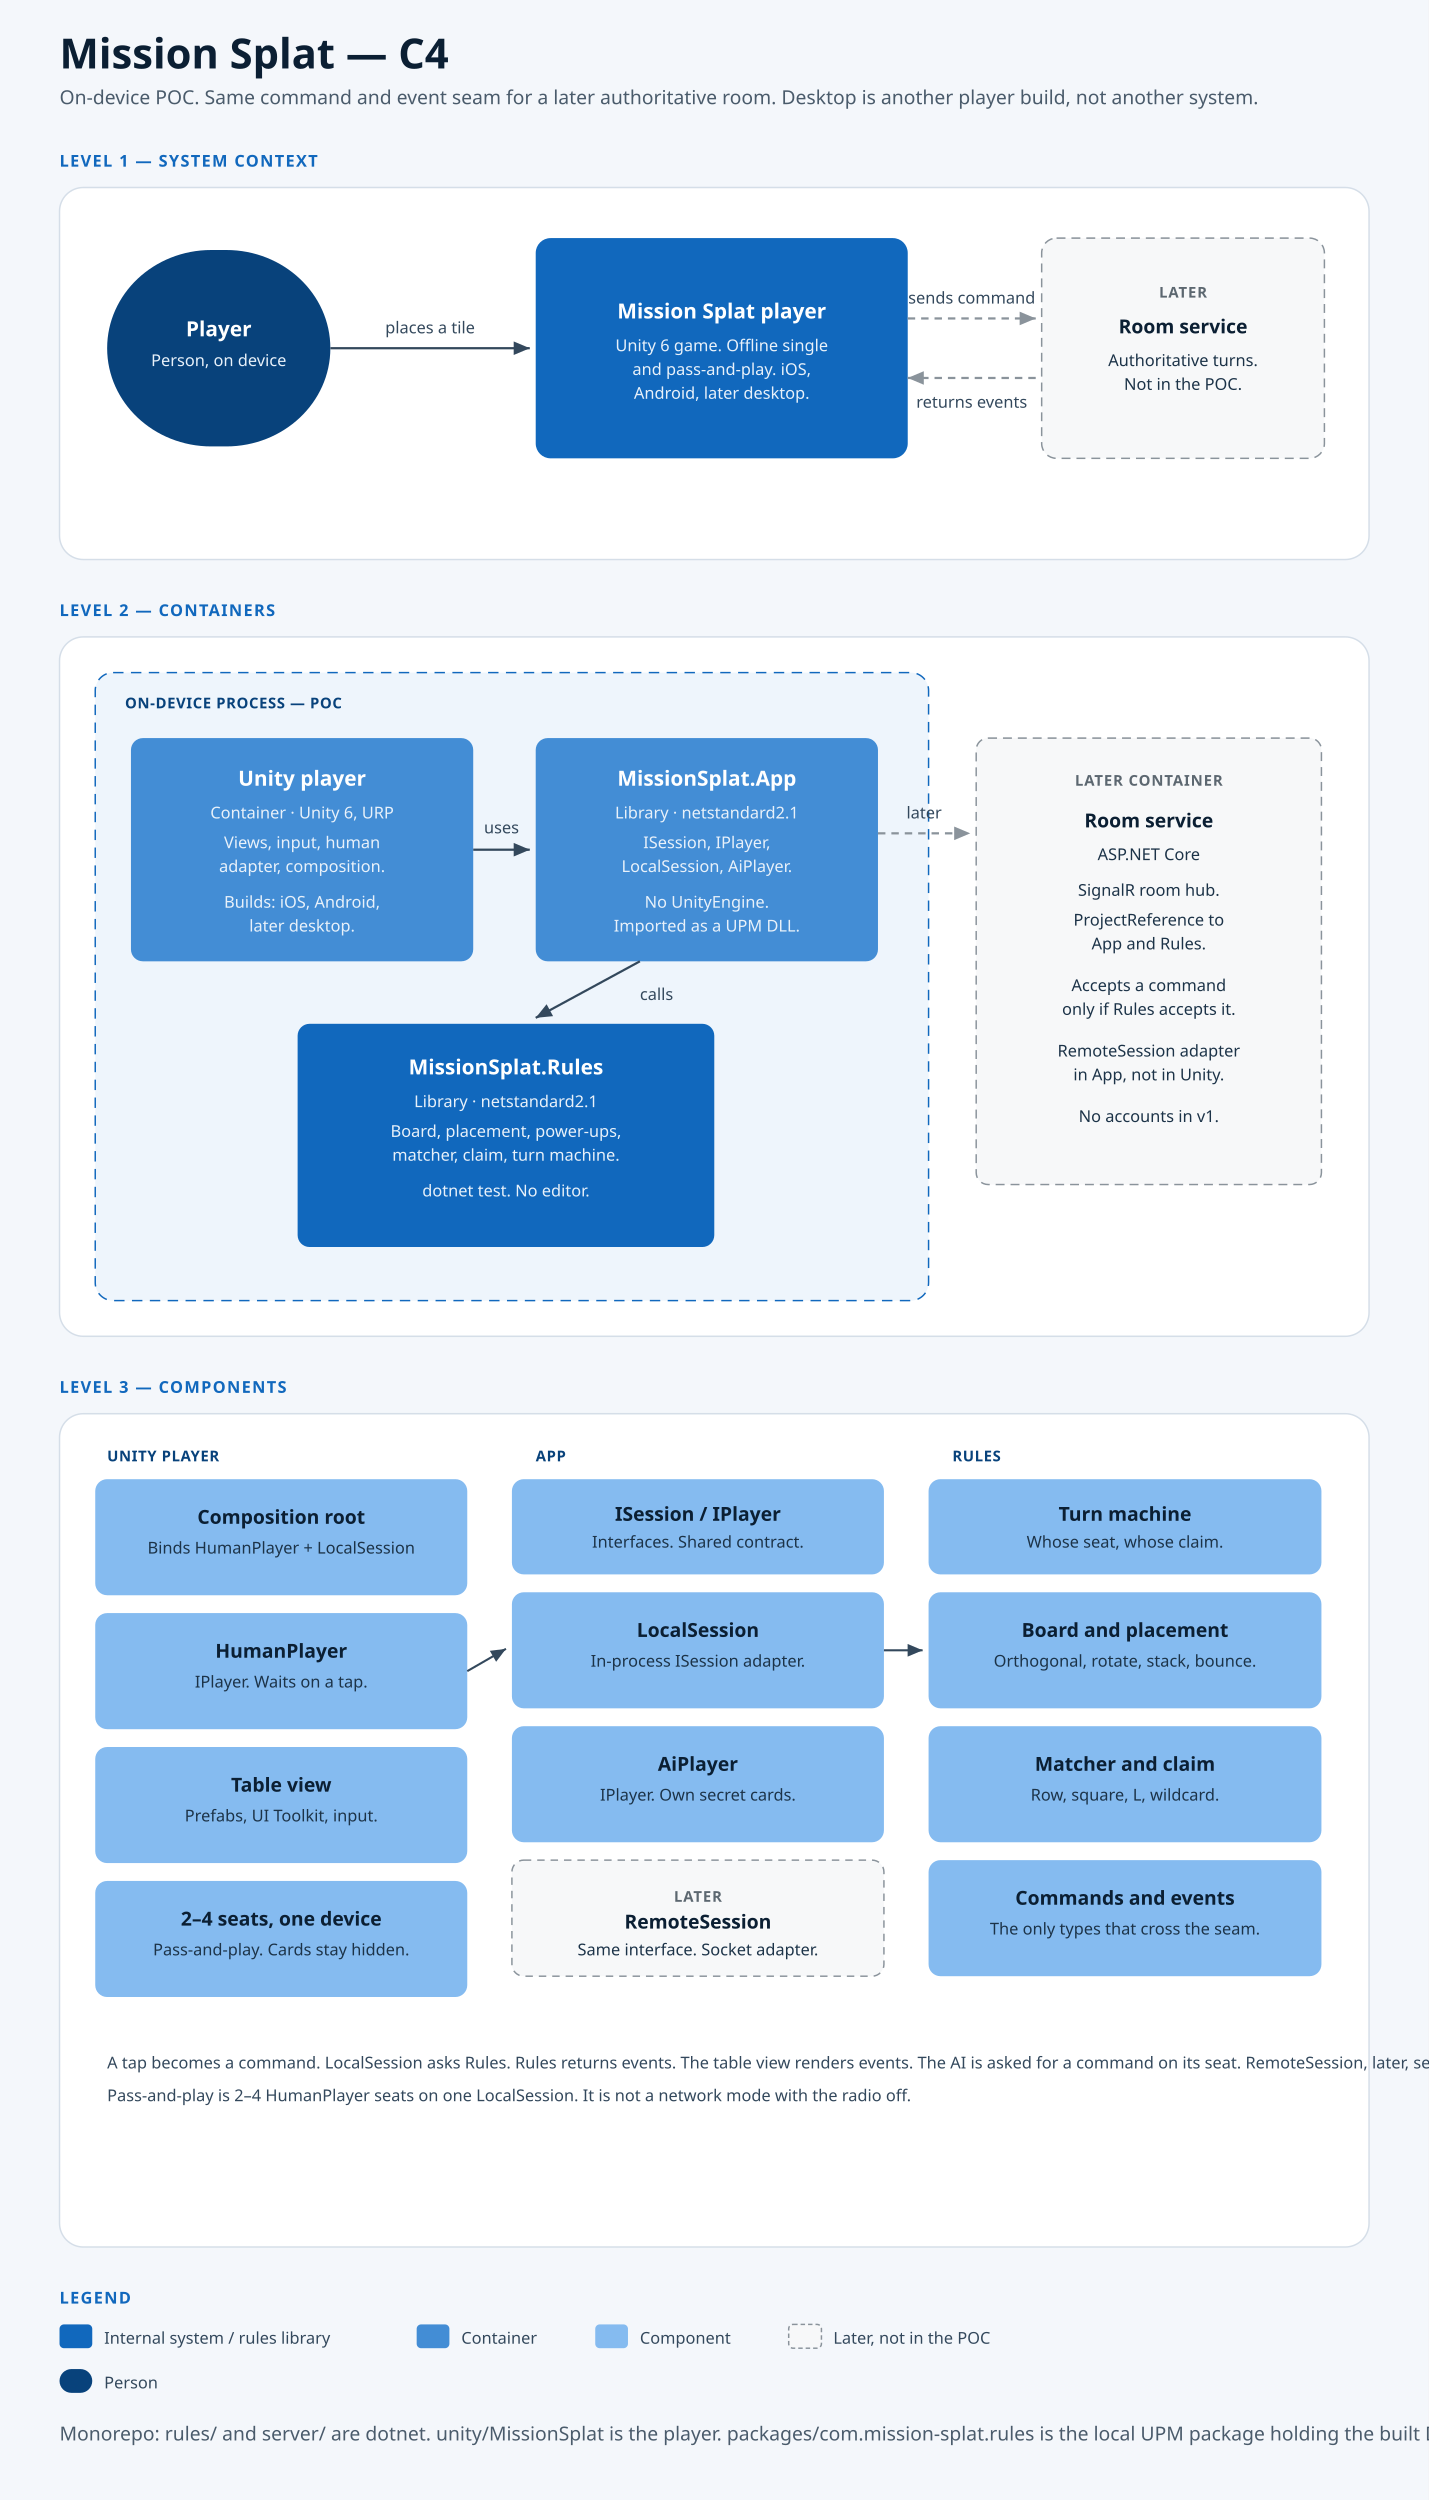
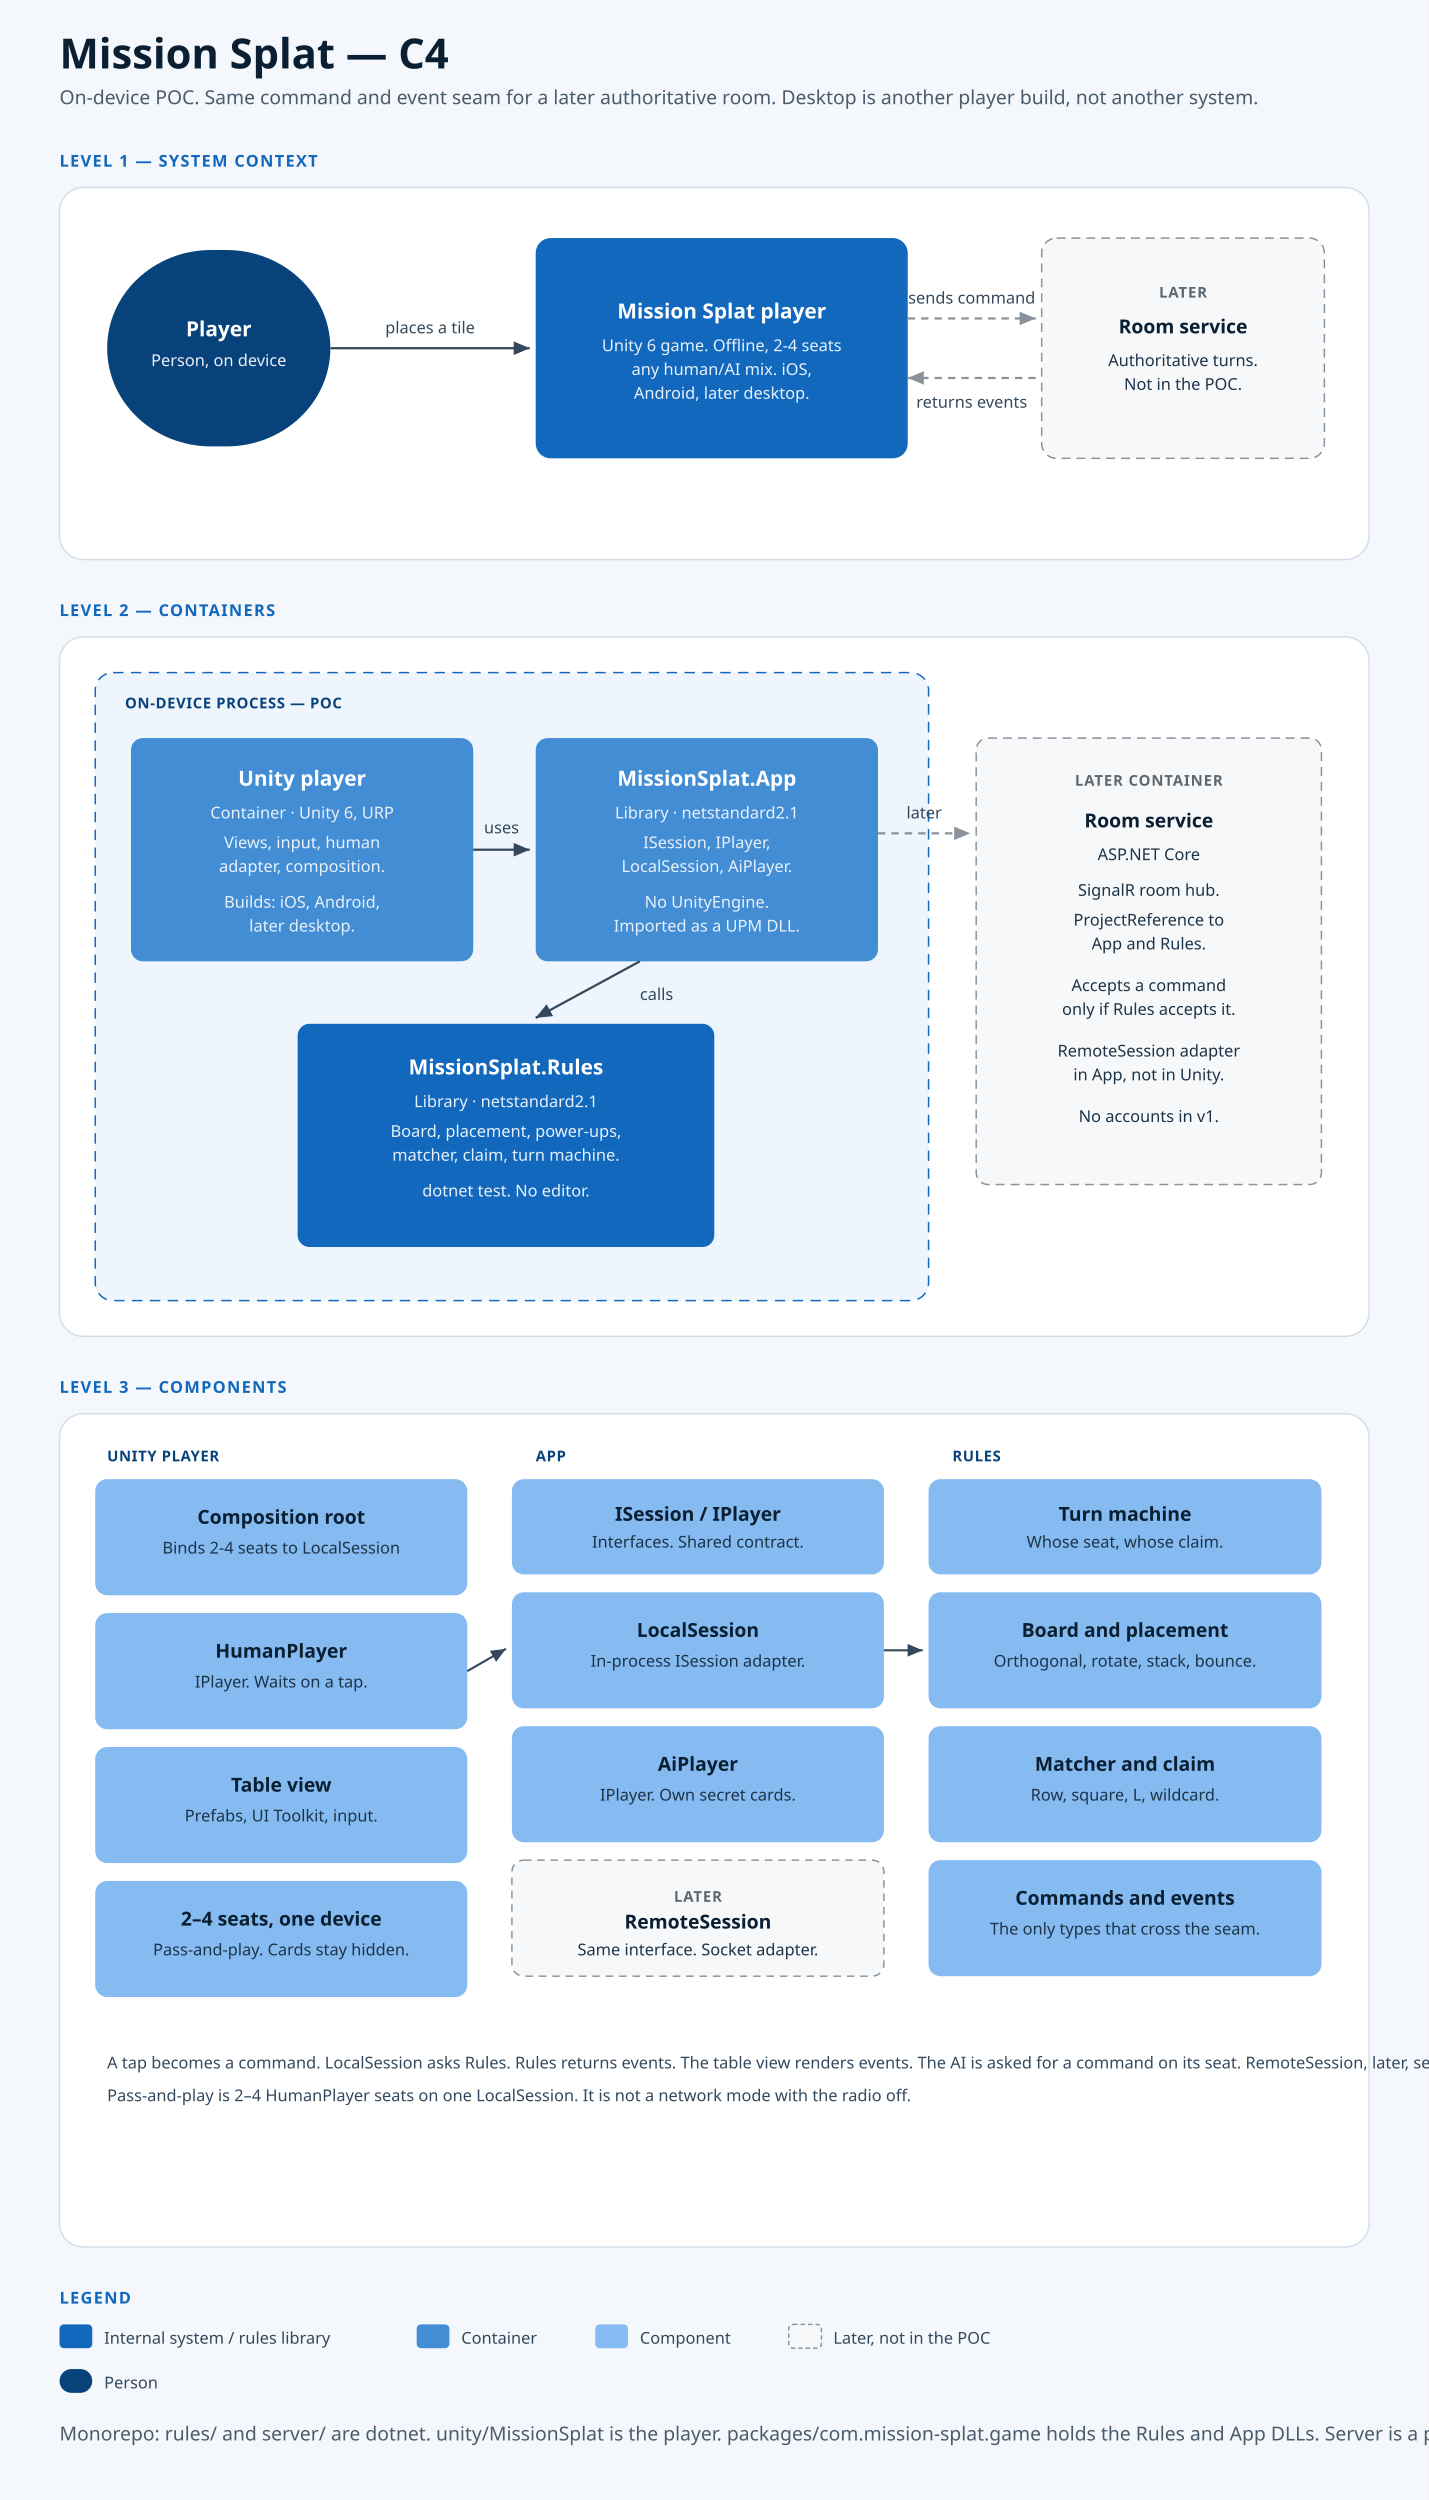
<svg xmlns="http://www.w3.org/2000/svg" viewBox="0 0 960 1680" width="960" height="1680" role="img" aria-labelledby="title desc">
  <defs>
    <style>
      .h1 { font: 700 28px system-ui, Segoe UI, sans-serif; fill: #0b1f33; }
      .h2 { font: 700 16px system-ui, Segoe UI, sans-serif; fill: #0b1f33; }
      .sub { font: 400 13px system-ui, Segoe UI, sans-serif; fill: #4a5b6b; }
      .box-title { font: 700 14px system-ui, Segoe UI, sans-serif; fill: #fff; }
      .box-title-dark { font: 700 13px system-ui, Segoe UI, sans-serif; fill: #0b1f33; }
      .box-body { font: 400 11px system-ui, Segoe UI, sans-serif; fill: #e8f1fa; }
      .box-body-dark { font: 400 11px system-ui, Segoe UI, sans-serif; fill: #1c3348; }
      .tag { font: 700 10px system-ui, Segoe UI, sans-serif; fill: #08427b; letter-spacing: .04em; }
      .rel { font: 400 11px system-ui, Segoe UI, sans-serif; fill: #33485c; }
      .level { font: 700 11px system-ui, Segoe UI, sans-serif; fill: #1168bd; letter-spacing: .08em; }
      .future { font: 700 10px system-ui, Segoe UI, sans-serif; fill: #5c6770; letter-spacing: .06em; }
    </style>
    <marker id="arrow" viewBox="0 0 10 10" refX="9" refY="5" markerWidth="8" markerHeight="8" orient="auto-start-reverse">
      <path d="M 0 1.2 L 9 5 L 0 8.8 z" fill="#33485c" />
    </marker>
    <marker id="arrow-future" viewBox="0 0 10 10" refX="9" refY="5" markerWidth="8" markerHeight="8" orient="auto-start-reverse">
      <path d="M 0 1.2 L 9 5 L 0 8.8 z" fill="#8a939b" />
    </marker>
  </defs>
  <rect width="960" height="1680" fill="#f4f7fb" />
  <text x="40" y="46" class="h1">Mission Splat — C4</text>
  <text x="40" y="70" class="sub">On-device POC. Same command and event seam for a later authoritative room. Desktop is another player build, not another system.</text>
  <text x="40" y="112" class="level">LEVEL 1 — SYSTEM CONTEXT</text>
  <rect x="40" y="126" width="880" height="250" rx="16" fill="#fff" stroke="#d5dee8" />
  <rect x="72" y="168" width="150" height="132" rx="70" fill="#08427b" />
  <text x="147" y="226" text-anchor="middle" class="box-title">Player</text>
  <text x="147" y="246" text-anchor="middle" class="box-body">Person, on device</text>
  <rect x="360" y="160" width="250" height="148" rx="10" fill="#1168bd" />
  <text x="485" y="214" text-anchor="middle" class="box-title">Mission Splat player</text>
-   <text x="485" y="236" text-anchor="middle" class="box-body">Unity 6 game. Offline single</text>
-   <text x="485" y="252" text-anchor="middle" class="box-body">and pass-and-play. iOS,</text>
+   <text x="485" y="236" text-anchor="middle" class="box-body">Unity 6 game. Offline, 2-4 seats</text>
+   <text x="485" y="252" text-anchor="middle" class="box-body">any human/AI mix. iOS,</text>
  <text x="485" y="268" text-anchor="middle" class="box-body">Android, later desktop.</text>
  <rect x="700" y="160" width="190" height="148" rx="10" fill="#f7f8f9" stroke="#8a939b" stroke-dasharray="6 4" />
  <text x="795" y="200" text-anchor="middle" class="future">LATER</text>
  <text x="795" y="224" text-anchor="middle" class="box-title-dark">Room service</text>
  <text x="795" y="246" text-anchor="middle" class="box-body-dark">Authoritative turns.</text>
  <text x="795" y="262" text-anchor="middle" class="box-body-dark">Not in the POC.</text>
  <line x1="222" y1="234" x2="356" y2="234" stroke="#33485c" stroke-width="1.5" marker-end="url(#arrow)" />
  <text x="289" y="224" text-anchor="middle" class="rel">places a tile</text>
  <line x1="610" y1="214" x2="696" y2="214" stroke="#8a939b" stroke-width="1.5" stroke-dasharray="5 4" marker-end="url(#arrow-future)" />
  <text x="653" y="204" text-anchor="middle" class="rel">sends command</text>
  <line x1="696" y1="254" x2="610" y2="254" stroke="#8a939b" stroke-width="1.5" stroke-dasharray="5 4" marker-end="url(#arrow-future)" />
  <text x="653" y="274" text-anchor="middle" class="rel">returns events</text>
  <text x="40" y="414" class="level">LEVEL 2 — CONTAINERS</text>
  <rect x="40" y="428" width="880" height="470" rx="16" fill="#fff" stroke="#d5dee8" />
  <rect x="64" y="452" width="560" height="422" rx="12" fill="#eef5fc" stroke="#1168bd" stroke-dasharray="7 5" />
  <text x="84" y="476" class="tag">ON-DEVICE PROCESS — POC</text>
  <rect x="88" y="496" width="230" height="150" rx="8" fill="#438dd5" />
  <text x="203" y="528" text-anchor="middle" class="box-title">Unity player</text>
  <text x="203" y="550" text-anchor="middle" class="box-body">Container · Unity 6, URP</text>
  <text x="203" y="570" text-anchor="middle" class="box-body">Views, input, human</text>
  <text x="203" y="586" text-anchor="middle" class="box-body">adapter, composition.</text>
  <text x="203" y="610" text-anchor="middle" class="box-body">Builds: iOS, Android,</text>
  <text x="203" y="626" text-anchor="middle" class="box-body">later desktop.</text>
  <rect x="360" y="496" width="230" height="150" rx="8" fill="#438dd5" />
  <text x="475" y="528" text-anchor="middle" class="box-title">MissionSplat.App</text>
  <text x="475" y="550" text-anchor="middle" class="box-body">Library · netstandard2.1</text>
  <text x="475" y="570" text-anchor="middle" class="box-body">ISession, IPlayer,</text>
  <text x="475" y="586" text-anchor="middle" class="box-body">LocalSession, AiPlayer.</text>
  <text x="475" y="610" text-anchor="middle" class="box-body">No UnityEngine.</text>
  <text x="475" y="626" text-anchor="middle" class="box-body">Imported as a UPM DLL.</text>
  <rect x="200" y="688" width="280" height="150" rx="8" fill="#1168bd" />
  <text x="340" y="722" text-anchor="middle" class="box-title">MissionSplat.Rules</text>
  <text x="340" y="744" text-anchor="middle" class="box-body">Library · netstandard2.1</text>
  <text x="340" y="764" text-anchor="middle" class="box-body">Board, placement, power-ups,</text>
  <text x="340" y="780" text-anchor="middle" class="box-body">matcher, claim, turn machine.</text>
  <text x="340" y="804" text-anchor="middle" class="box-body">dotnet test. No editor.</text>
  <line x1="318" y1="571" x2="356" y2="571" stroke="#33485c" stroke-width="1.5" marker-end="url(#arrow)" />
  <text x="337" y="560" text-anchor="middle" class="rel">uses</text>
  <line x1="430" y1="646" x2="360" y2="684" stroke="#33485c" stroke-width="1.5" marker-end="url(#arrow)" />
  <text x="430" y="672" class="rel">calls</text>
  <rect x="656" y="496" width="232" height="300" rx="8" fill="#f7f8f9" stroke="#8a939b" stroke-dasharray="6 4" />
  <text x="772" y="528" text-anchor="middle" class="future">LATER CONTAINER</text>
  <text x="772" y="556" text-anchor="middle" class="box-title-dark">Room service</text>
  <text x="772" y="578" text-anchor="middle" class="box-body-dark">ASP.NET Core</text>
  <text x="772" y="602" text-anchor="middle" class="box-body-dark">SignalR room hub.</text>
  <text x="772" y="622" text-anchor="middle" class="box-body-dark">ProjectReference to</text>
  <text x="772" y="638" text-anchor="middle" class="box-body-dark">App and Rules.</text>
  <text x="772" y="666" text-anchor="middle" class="box-body-dark">Accepts a command</text>
  <text x="772" y="682" text-anchor="middle" class="box-body-dark">only if Rules accepts it.</text>
  <text x="772" y="710" text-anchor="middle" class="box-body-dark">RemoteSession adapter</text>
  <text x="772" y="726" text-anchor="middle" class="box-body-dark">in App, not in Unity.</text>
  <text x="772" y="754" text-anchor="middle" class="box-body-dark">No accounts in v1.</text>
  <line x1="590" y1="560" x2="652" y2="560" stroke="#8a939b" stroke-width="1.5" stroke-dasharray="5 4" marker-end="url(#arrow-future)" />
  <text x="621" y="550" text-anchor="middle" class="rel">later</text>
  <text x="40" y="936" class="level">LEVEL 3 — COMPONENTS</text>
  <rect x="40" y="950" width="880" height="560" rx="16" fill="#fff" stroke="#d5dee8" />
  <text x="72" y="982" class="tag">UNITY PLAYER</text>
  <rect x="64" y="994" width="250" height="78" rx="8" fill="#85bbf0" />
  <text x="189" y="1024" text-anchor="middle" class="box-title-dark">Composition root</text>
-   <text x="189" y="1044" text-anchor="middle" class="box-body-dark">Binds HumanPlayer + LocalSession</text>
+   <text x="189" y="1044" text-anchor="middle" class="box-body-dark">Binds 2-4 seats to LocalSession</text>
  <rect x="64" y="1084" width="250" height="78" rx="8" fill="#85bbf0" />
  <text x="189" y="1114" text-anchor="middle" class="box-title-dark">HumanPlayer</text>
  <text x="189" y="1134" text-anchor="middle" class="box-body-dark">IPlayer. Waits on a tap.</text>
  <rect x="64" y="1174" width="250" height="78" rx="8" fill="#85bbf0" />
  <text x="189" y="1204" text-anchor="middle" class="box-title-dark">Table view</text>
  <text x="189" y="1224" text-anchor="middle" class="box-body-dark">Prefabs, UI Toolkit, input.</text>
  <rect x="64" y="1264" width="250" height="78" rx="8" fill="#85bbf0" />
  <text x="189" y="1294" text-anchor="middle" class="box-title-dark">2–4 seats, one device</text>
  <text x="189" y="1314" text-anchor="middle" class="box-body-dark">Pass-and-play. Cards stay hidden.</text>
  <text x="360" y="982" class="tag">APP</text>
  <rect x="344" y="994" width="250" height="64" rx="8" fill="#85bbf0" />
  <text x="469" y="1022" text-anchor="middle" class="box-title-dark">ISession / IPlayer</text>
  <text x="469" y="1040" text-anchor="middle" class="box-body-dark">Interfaces. Shared contract.</text>
  <rect x="344" y="1070" width="250" height="78" rx="8" fill="#85bbf0" />
  <text x="469" y="1100" text-anchor="middle" class="box-title-dark">LocalSession</text>
  <text x="469" y="1120" text-anchor="middle" class="box-body-dark">In-process ISession adapter.</text>
  <rect x="344" y="1160" width="250" height="78" rx="8" fill="#85bbf0" />
  <text x="469" y="1190" text-anchor="middle" class="box-title-dark">AiPlayer</text>
  <text x="469" y="1210" text-anchor="middle" class="box-body-dark">IPlayer. Own secret cards.</text>
  <rect x="344" y="1250" width="250" height="78" rx="8" fill="#f7f8f9" stroke="#8a939b" stroke-dasharray="5 4" />
  <text x="469" y="1278" text-anchor="middle" class="future">LATER</text>
  <text x="469" y="1296" text-anchor="middle" class="box-title-dark">RemoteSession</text>
  <text x="469" y="1314" text-anchor="middle" class="box-body-dark">Same interface. Socket adapter.</text>
  <text x="640" y="982" class="tag">RULES</text>
  <rect x="624" y="994" width="264" height="64" rx="8" fill="#85bbf0" />
  <text x="756" y="1022" text-anchor="middle" class="box-title-dark">Turn machine</text>
  <text x="756" y="1040" text-anchor="middle" class="box-body-dark">Whose seat, whose claim.</text>
  <rect x="624" y="1070" width="264" height="78" rx="8" fill="#85bbf0" />
  <text x="756" y="1100" text-anchor="middle" class="box-title-dark">Board and placement</text>
  <text x="756" y="1120" text-anchor="middle" class="box-body-dark">Orthogonal, rotate, stack, bounce.</text>
  <rect x="624" y="1160" width="264" height="78" rx="8" fill="#85bbf0" />
  <text x="756" y="1190" text-anchor="middle" class="box-title-dark">Matcher and claim</text>
  <text x="756" y="1210" text-anchor="middle" class="box-body-dark">Row, square, L, wildcard.</text>
  <rect x="624" y="1250" width="264" height="78" rx="8" fill="#85bbf0" />
  <text x="756" y="1280" text-anchor="middle" class="box-title-dark">Commands and events</text>
  <text x="756" y="1300" text-anchor="middle" class="box-body-dark">The only types that cross the seam.</text>
  <line x1="314" y1="1123" x2="340" y2="1108" stroke="#33485c" stroke-width="1.4" marker-end="url(#arrow)" />
  <line x1="594" y1="1109" x2="620" y2="1109" stroke="#33485c" stroke-width="1.4" marker-end="url(#arrow)" />
  <text x="72" y="1390" class="rel">A tap becomes a command. LocalSession asks Rules. Rules returns events. The table view renders events. The AI is asked for a command on its seat. RemoteSession, later, sends that same command and renders the events the room returns.</text>
  <text x="72" y="1412" class="rel">Pass-and-play is 2–4 HumanPlayer seats on one LocalSession. It is not a network mode with the radio off.</text>
  <text x="40" y="1548" class="level">LEGEND</text>
  <rect x="40" y="1562" width="22" height="16" rx="3" fill="#1168bd" />
  <text x="70" y="1575" class="rel">Internal system / rules library</text>
  <rect x="280" y="1562" width="22" height="16" rx="3" fill="#438dd5" />
  <text x="310" y="1575" class="rel">Container</text>
  <rect x="400" y="1562" width="22" height="16" rx="3" fill="#85bbf0" />
  <text x="430" y="1575" class="rel">Component</text>
  <rect x="530" y="1562" width="22" height="16" rx="3" fill="#f7f8f9" stroke="#8a939b" stroke-dasharray="3 2" />
  <text x="560" y="1575" class="rel">Later, not in the POC</text>
  <rect x="40" y="1592" width="22" height="16" rx="8" fill="#08427b" />
  <text x="70" y="1605" class="rel">Person</text>
-   <text x="40" y="1640" class="sub">Monorepo: rules/ and server/ are dotnet. unity/MissionSplat is the player. packages/com.mission-splat.rules is the local UPM package holding the built DLL. Server is a project reference, not a Unity import.</text>
+   <text x="40" y="1640" class="sub">Monorepo: rules/ and server/ are dotnet. unity/MissionSplat is the player. packages/com.mission-splat.game holds the Rules and App DLLs. Server is a project reference, not a Unity import.</text>
</svg>
